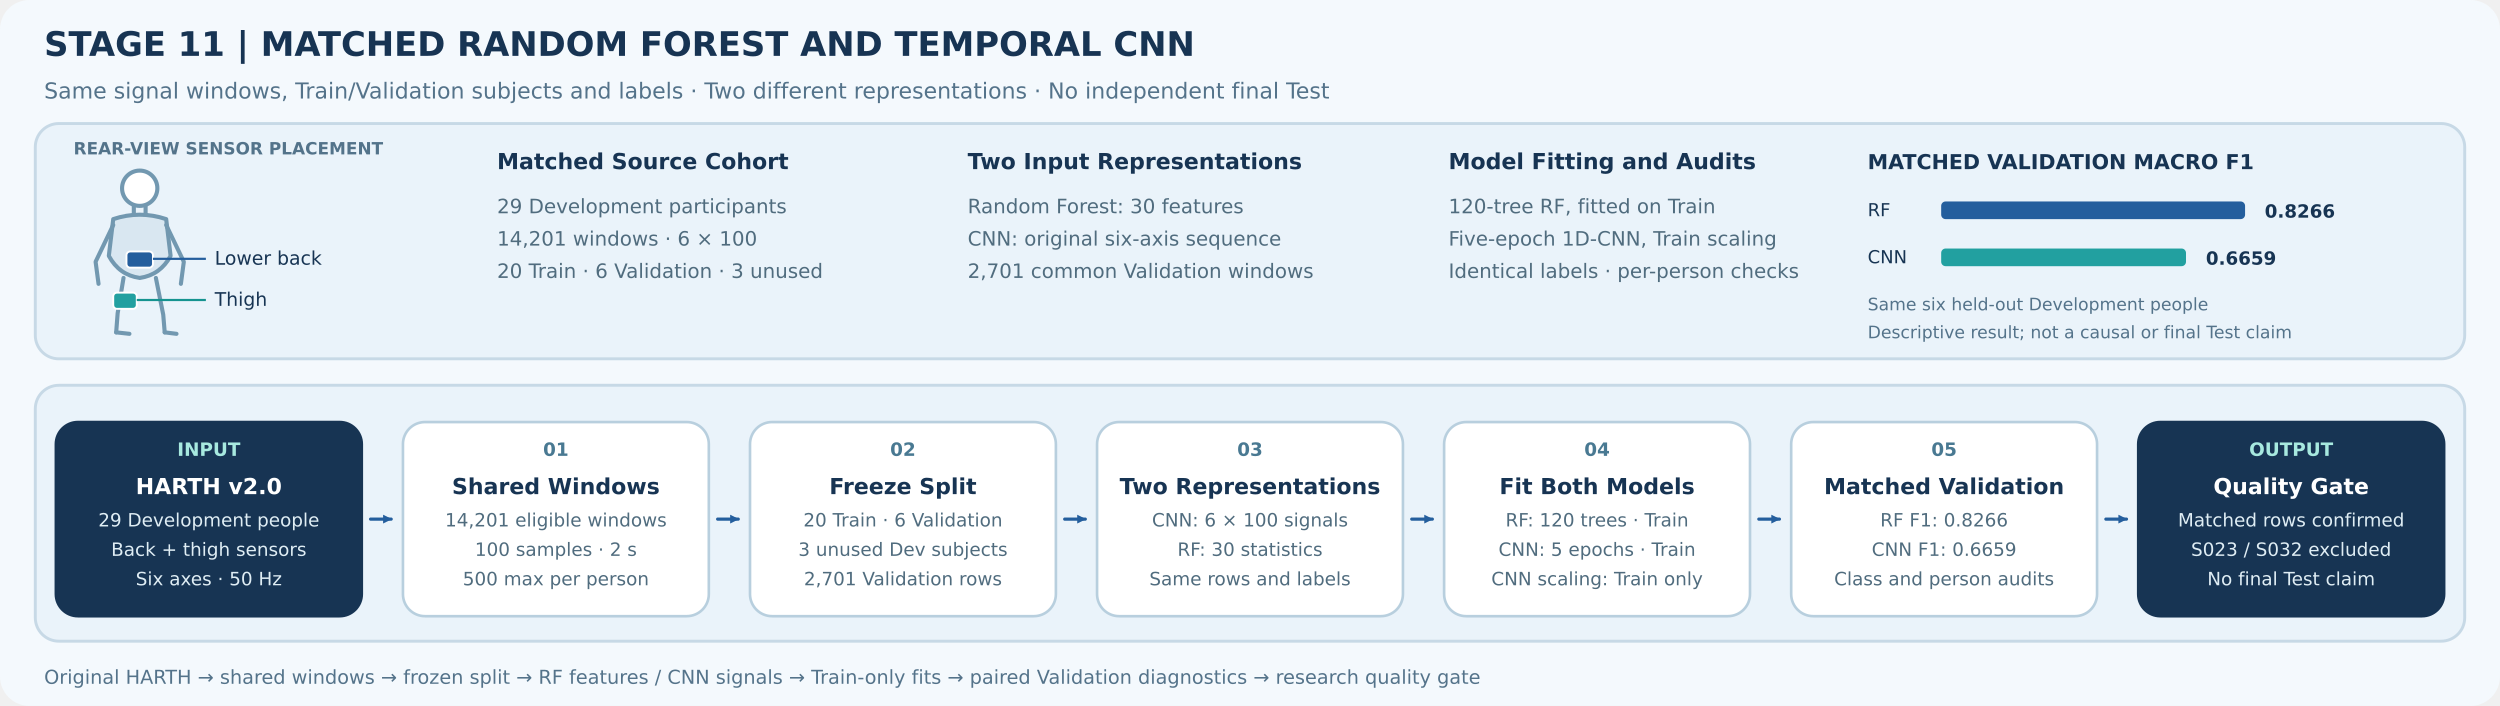
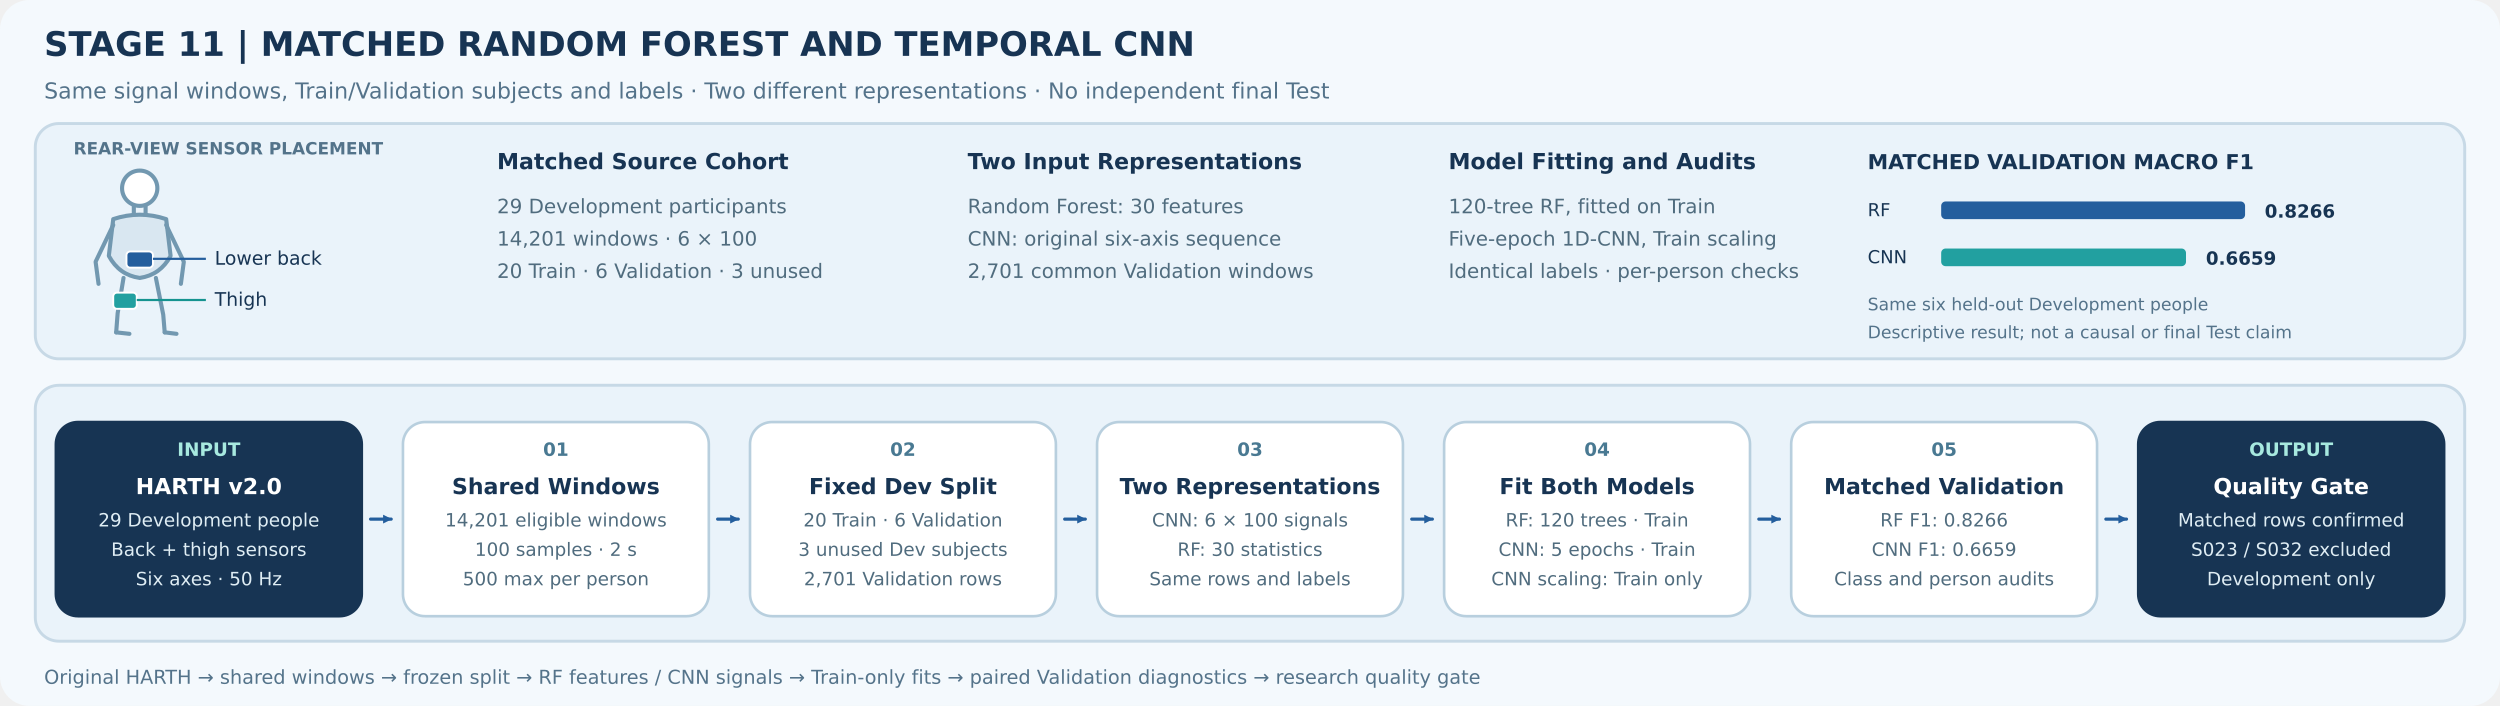
<svg xmlns="http://www.w3.org/2000/svg" width="1700" height="480" viewBox="0 0 1700 480" role="img" aria-labelledby="title desc">
  <defs>
    <marker id="small-arrow" markerUnits="userSpaceOnUse" markerWidth="6" markerHeight="6" refX="5.5" refY="3" orient="auto">
      <path d="M0 0 L6 3 L0 6 Z" fill="#245E9D" />
    </marker>
  </defs>
  <rect width="1700" height="480" rx="20" fill="#F4F9FD" />
  <g font-family="DejaVu Sans, Arial, sans-serif">
    <text x="30" y="38" font-size="23" font-weight="700" fill="#173453">STAGE 11 | MATCHED RANDOM FOREST AND TEMPORAL CNN</text>
    <text x="30" y="67" font-size="15" fill="#54738A">Same signal windows, Train/Validation subjects and labels · Two different representations · No independent final Test</text>
    <rect x="24" y="84" width="1652" height="160" rx="16" fill="#EAF3FA" stroke="#C7D9E6" stroke-width="2" />
    <rect x="24" y="262" width="1652" height="174" rx="16" fill="#EAF3FA" stroke="#C7D9E6" stroke-width="2" />
    <g aria-label="Rear-view two-sensor placement, completely within context panel">
      <text x="50" y="105" font-size="11.5" font-weight="700" fill="#53738A">REAR-VIEW SENSOR PLACEMENT</text>
      <g stroke="#7298B0" stroke-width="2.8" stroke-linecap="round" stroke-linejoin="round">
        <circle cx="95" cy="128" r="12" fill="#FFFFFF" />
        <path d="M91 140 L91 147 M99 140 L99 147" fill="none" />
        <path d="M77 149 Q95 143 113 149 L116 174 Q109 187 95 189 Q81 187 74 174 Z" fill="#D9E7F1" />
        <path d="M77 153 L65 178 L67 193 M113 153 L125 178 L123 193" fill="none" />
        <path d="M84 189 L80 213 L79 226 M106 189 L111 214 L112 226" fill="none" />
        <path d="M79 226 L88 227 M112 226 L120 227" fill="none" />
      </g>
      <rect x="86" y="171" width="18" height="11" rx="2.5" fill="#245E9D" stroke="#FFFFFF" stroke-width="1.3" />
      <rect x="77" y="199" width="16" height="11" rx="2.5" fill="#22A0A0" stroke="#FFFFFF" stroke-width="1.3" />
      <path d="M104 176 H140" stroke="#245E9D" stroke-width="1.5" />
      <text x="146" y="180" font-size="12.8" fill="#173453">Lower back</text>
      <path d="M93 204 H140" stroke="#15938F" stroke-width="1.5" />
      <text x="146" y="208" font-size="12.8" fill="#173453">Thigh</text>
    </g>
    <g>
      <text x="338" y="115" font-size="15" font-weight="700" fill="#173453">Matched Source Cohort</text>
      <text x="338" y="145" font-size="13.5" fill="#506C7E">29 Development participants</text>
      <text x="338" y="167" font-size="13.5" fill="#506C7E">14,201 windows · 6 × 100</text>
      <text x="338" y="189" font-size="13.5" fill="#506C7E">20 Train · 6 Validation · 3 unused</text>
    </g>
    <g>
      <text x="658" y="115" font-size="15" font-weight="700" fill="#173453">Two Input Representations</text>
      <text x="658" y="145" font-size="13.5" fill="#506C7E">Random Forest: 30 features</text>
      <text x="658" y="167" font-size="13.5" fill="#506C7E">CNN: original six-axis sequence</text>
      <text x="658" y="189" font-size="13.5" fill="#506C7E">2,701 common Validation windows</text>
    </g>
    <g>
      <text x="985" y="115" font-size="15" font-weight="700" fill="#173453">Model Fitting and Audits</text>
      <text x="985" y="145" font-size="13.5" fill="#506C7E">120-tree RF, fitted on Train</text>
      <text x="985" y="167" font-size="13.5" fill="#506C7E">Five-epoch 1D-CNN, Train scaling</text>
      <text x="985" y="189" font-size="13.5" fill="#506C7E">Identical labels · per-person checks</text>
    </g>
    <g aria-label="Observed matched Validation Macro F1, separate from final Test metrics">
      <text x="1270" y="115" font-size="14" font-weight="700" fill="#173453">MATCHED VALIDATION MACRO F1</text>
      <text x="1270" y="147" font-size="12.2" fill="#173453">RF</text>
      <rect x="1320" y="137" width="206.65" height="12" rx="3" fill="#245E9D" />
      <text x="1540" y="148" font-size="12.4" font-weight="700" fill="#173453">0.8266</text>
      <text x="1270" y="179" font-size="12.2" fill="#173453">CNN</text>
      <rect x="1320" y="169" width="166.48" height="12" rx="3" fill="#22A0A0" />
      <text x="1500" y="180" font-size="12.4" font-weight="700" fill="#173453">0.6659</text>
      <text x="1270" y="211" font-size="11.7" fill="#54738A">Same six held-out Development people</text>
      <text x="1270" y="230" font-size="11.7" fill="#54738A">Descriptive result; not a causal or final Test claim</text>
    </g>
    <g aria-label="Six identical short inter-block arrows">
      <path d="M252 353 H266" fill="none" stroke="#245E9D" stroke-width="2.2" stroke-linecap="round" marker-end="url(#small-arrow)" />
      <path d="M488 353 H502" fill="none" stroke="#245E9D" stroke-width="2.2" stroke-linecap="round" marker-end="url(#small-arrow)" />
      <path d="M724 353 H738" fill="none" stroke="#245E9D" stroke-width="2.2" stroke-linecap="round" marker-end="url(#small-arrow)" />
      <path d="M960 353 H974" fill="none" stroke="#245E9D" stroke-width="2.2" stroke-linecap="round" marker-end="url(#small-arrow)" />
      <path d="M1196 353 H1210" fill="none" stroke="#245E9D" stroke-width="2.2" stroke-linecap="round" marker-end="url(#small-arrow)" />
      <path d="M1432 353 H1446" fill="none" stroke="#245E9D" stroke-width="2.2" stroke-linecap="round" marker-end="url(#small-arrow)" />
    </g>
    <g aria-label="Seven matched-protocol research workflow blocks">
      <g class="process-block">
        <rect x="38" y="287" width="208" height="132" rx="15" fill="#173453" stroke="#173453" stroke-width="1.8" />
        <text x="142" y="310" text-anchor="middle" font-size="12.5" font-weight="700" fill="#A7E9DF">INPUT</text>
        <text x="142" y="336" text-anchor="middle" font-size="15" font-weight="700" fill="#FFFFFF">HARTH v2.0</text>
        <text x="142" y="358" text-anchor="middle" font-size="12.5" fill="#DFEDF4">29 Development people</text>
        <text x="142" y="378" text-anchor="middle" font-size="12.5" fill="#DFEDF4">Back + thigh sensors</text>
        <text x="142" y="398" text-anchor="middle" font-size="12.5" fill="#DFEDF4">Six axes · 50 Hz</text>
      </g>
      <g class="process-block">
        <rect x="274" y="287" width="208" height="132" rx="15" fill="#FFFFFF" stroke="#B8CFDE" stroke-width="1.8" />
        <text x="378" y="310" text-anchor="middle" font-size="12.5" font-weight="700" fill="#497992">01</text>
        <text x="378" y="336" text-anchor="middle" font-size="15" font-weight="700" fill="#173453">Shared Windows</text>
        <text x="378" y="358" text-anchor="middle" font-size="12.5" fill="#506C7E">14,201 eligible windows</text>
        <text x="378" y="378" text-anchor="middle" font-size="12.5" fill="#506C7E">100 samples · 2 s</text>
        <text x="378" y="398" text-anchor="middle" font-size="12.5" fill="#506C7E">500 max per person</text>
      </g>
      <g class="process-block">
        <rect x="510" y="287" width="208" height="132" rx="15" fill="#FFFFFF" stroke="#B8CFDE" stroke-width="1.8" />
        <text x="614" y="310" text-anchor="middle" font-size="12.5" font-weight="700" fill="#497992">02</text>
-         <text x="614" y="336" text-anchor="middle" font-size="15" font-weight="700" fill="#173453">Freeze Split</text>
+         <text x="614" y="336" text-anchor="middle" font-size="15" font-weight="700" fill="#173453">Fixed Dev Split</text>
        <text x="614" y="358" text-anchor="middle" font-size="12.5" fill="#506C7E">20 Train · 6 Validation</text>
        <text x="614" y="378" text-anchor="middle" font-size="12.5" fill="#506C7E">3 unused Dev subjects</text>
        <text x="614" y="398" text-anchor="middle" font-size="12.5" fill="#506C7E">2,701 Validation rows</text>
      </g>
      <g class="process-block">
        <rect x="746" y="287" width="208" height="132" rx="15" fill="#FFFFFF" stroke="#B8CFDE" stroke-width="1.8" />
        <text x="850" y="310" text-anchor="middle" font-size="12.5" font-weight="700" fill="#497992">03</text>
        <text x="850" y="336" text-anchor="middle" font-size="15" font-weight="700" fill="#173453">Two Representations</text>
        <text x="850" y="358" text-anchor="middle" font-size="12.5" fill="#506C7E">CNN: 6 × 100 signals</text>
        <text x="850" y="378" text-anchor="middle" font-size="12.5" fill="#506C7E">RF: 30 statistics</text>
        <text x="850" y="398" text-anchor="middle" font-size="12.5" fill="#506C7E">Same rows and labels</text>
      </g>
      <g class="process-block">
        <rect x="982" y="287" width="208" height="132" rx="15" fill="#FFFFFF" stroke="#B8CFDE" stroke-width="1.8" />
        <text x="1086" y="310" text-anchor="middle" font-size="12.5" font-weight="700" fill="#497992">04</text>
        <text x="1086" y="336" text-anchor="middle" font-size="15" font-weight="700" fill="#173453">Fit Both Models</text>
        <text x="1086" y="358" text-anchor="middle" font-size="12.5" fill="#506C7E">RF: 120 trees · Train</text>
        <text x="1086" y="378" text-anchor="middle" font-size="12.5" fill="#506C7E">CNN: 5 epochs · Train</text>
        <text x="1086" y="398" text-anchor="middle" font-size="12.5" fill="#506C7E">CNN scaling: Train only</text>
      </g>
      <g class="process-block">
        <rect x="1218" y="287" width="208" height="132" rx="15" fill="#FFFFFF" stroke="#B8CFDE" stroke-width="1.8" />
        <text x="1322" y="310" text-anchor="middle" font-size="12.5" font-weight="700" fill="#497992">05</text>
        <text x="1322" y="336" text-anchor="middle" font-size="15" font-weight="700" fill="#173453">Matched Validation</text>
        <text x="1322" y="358" text-anchor="middle" font-size="12.5" fill="#506C7E">RF F1: 0.8266</text>
        <text x="1322" y="378" text-anchor="middle" font-size="12.5" fill="#506C7E">CNN F1: 0.6659</text>
        <text x="1322" y="398" text-anchor="middle" font-size="12.5" fill="#506C7E">Class and person audits</text>
      </g>
      <g class="process-block">
        <rect x="1454" y="287" width="208" height="132" rx="15" fill="#173453" stroke="#173453" stroke-width="1.8" />
        <text x="1558" y="310" text-anchor="middle" font-size="12.5" font-weight="700" fill="#A7E9DF">OUTPUT</text>
        <text x="1558" y="336" text-anchor="middle" font-size="15" font-weight="700" fill="#FFFFFF">Quality Gate</text>
        <text x="1558" y="358" text-anchor="middle" font-size="12.5" fill="#DFEDF4">Matched rows confirmed</text>
        <text x="1558" y="378" text-anchor="middle" font-size="12.5" fill="#DFEDF4">S023 / S032 excluded</text>
-         <text x="1558" y="398" text-anchor="middle" font-size="12.5" fill="#DFEDF4">No final Test claim</text>
+         <text x="1558" y="398" text-anchor="middle" font-size="12.5" fill="#DFEDF4">Development only</text>
      </g>
    </g>
    <text x="30" y="465" font-size="13.1" fill="#54738A">Original HARTH → shared windows → frozen split → RF features / CNN signals → Train-only fits → paired Validation diagnostics → research quality gate</text>
  </g>
</svg>
